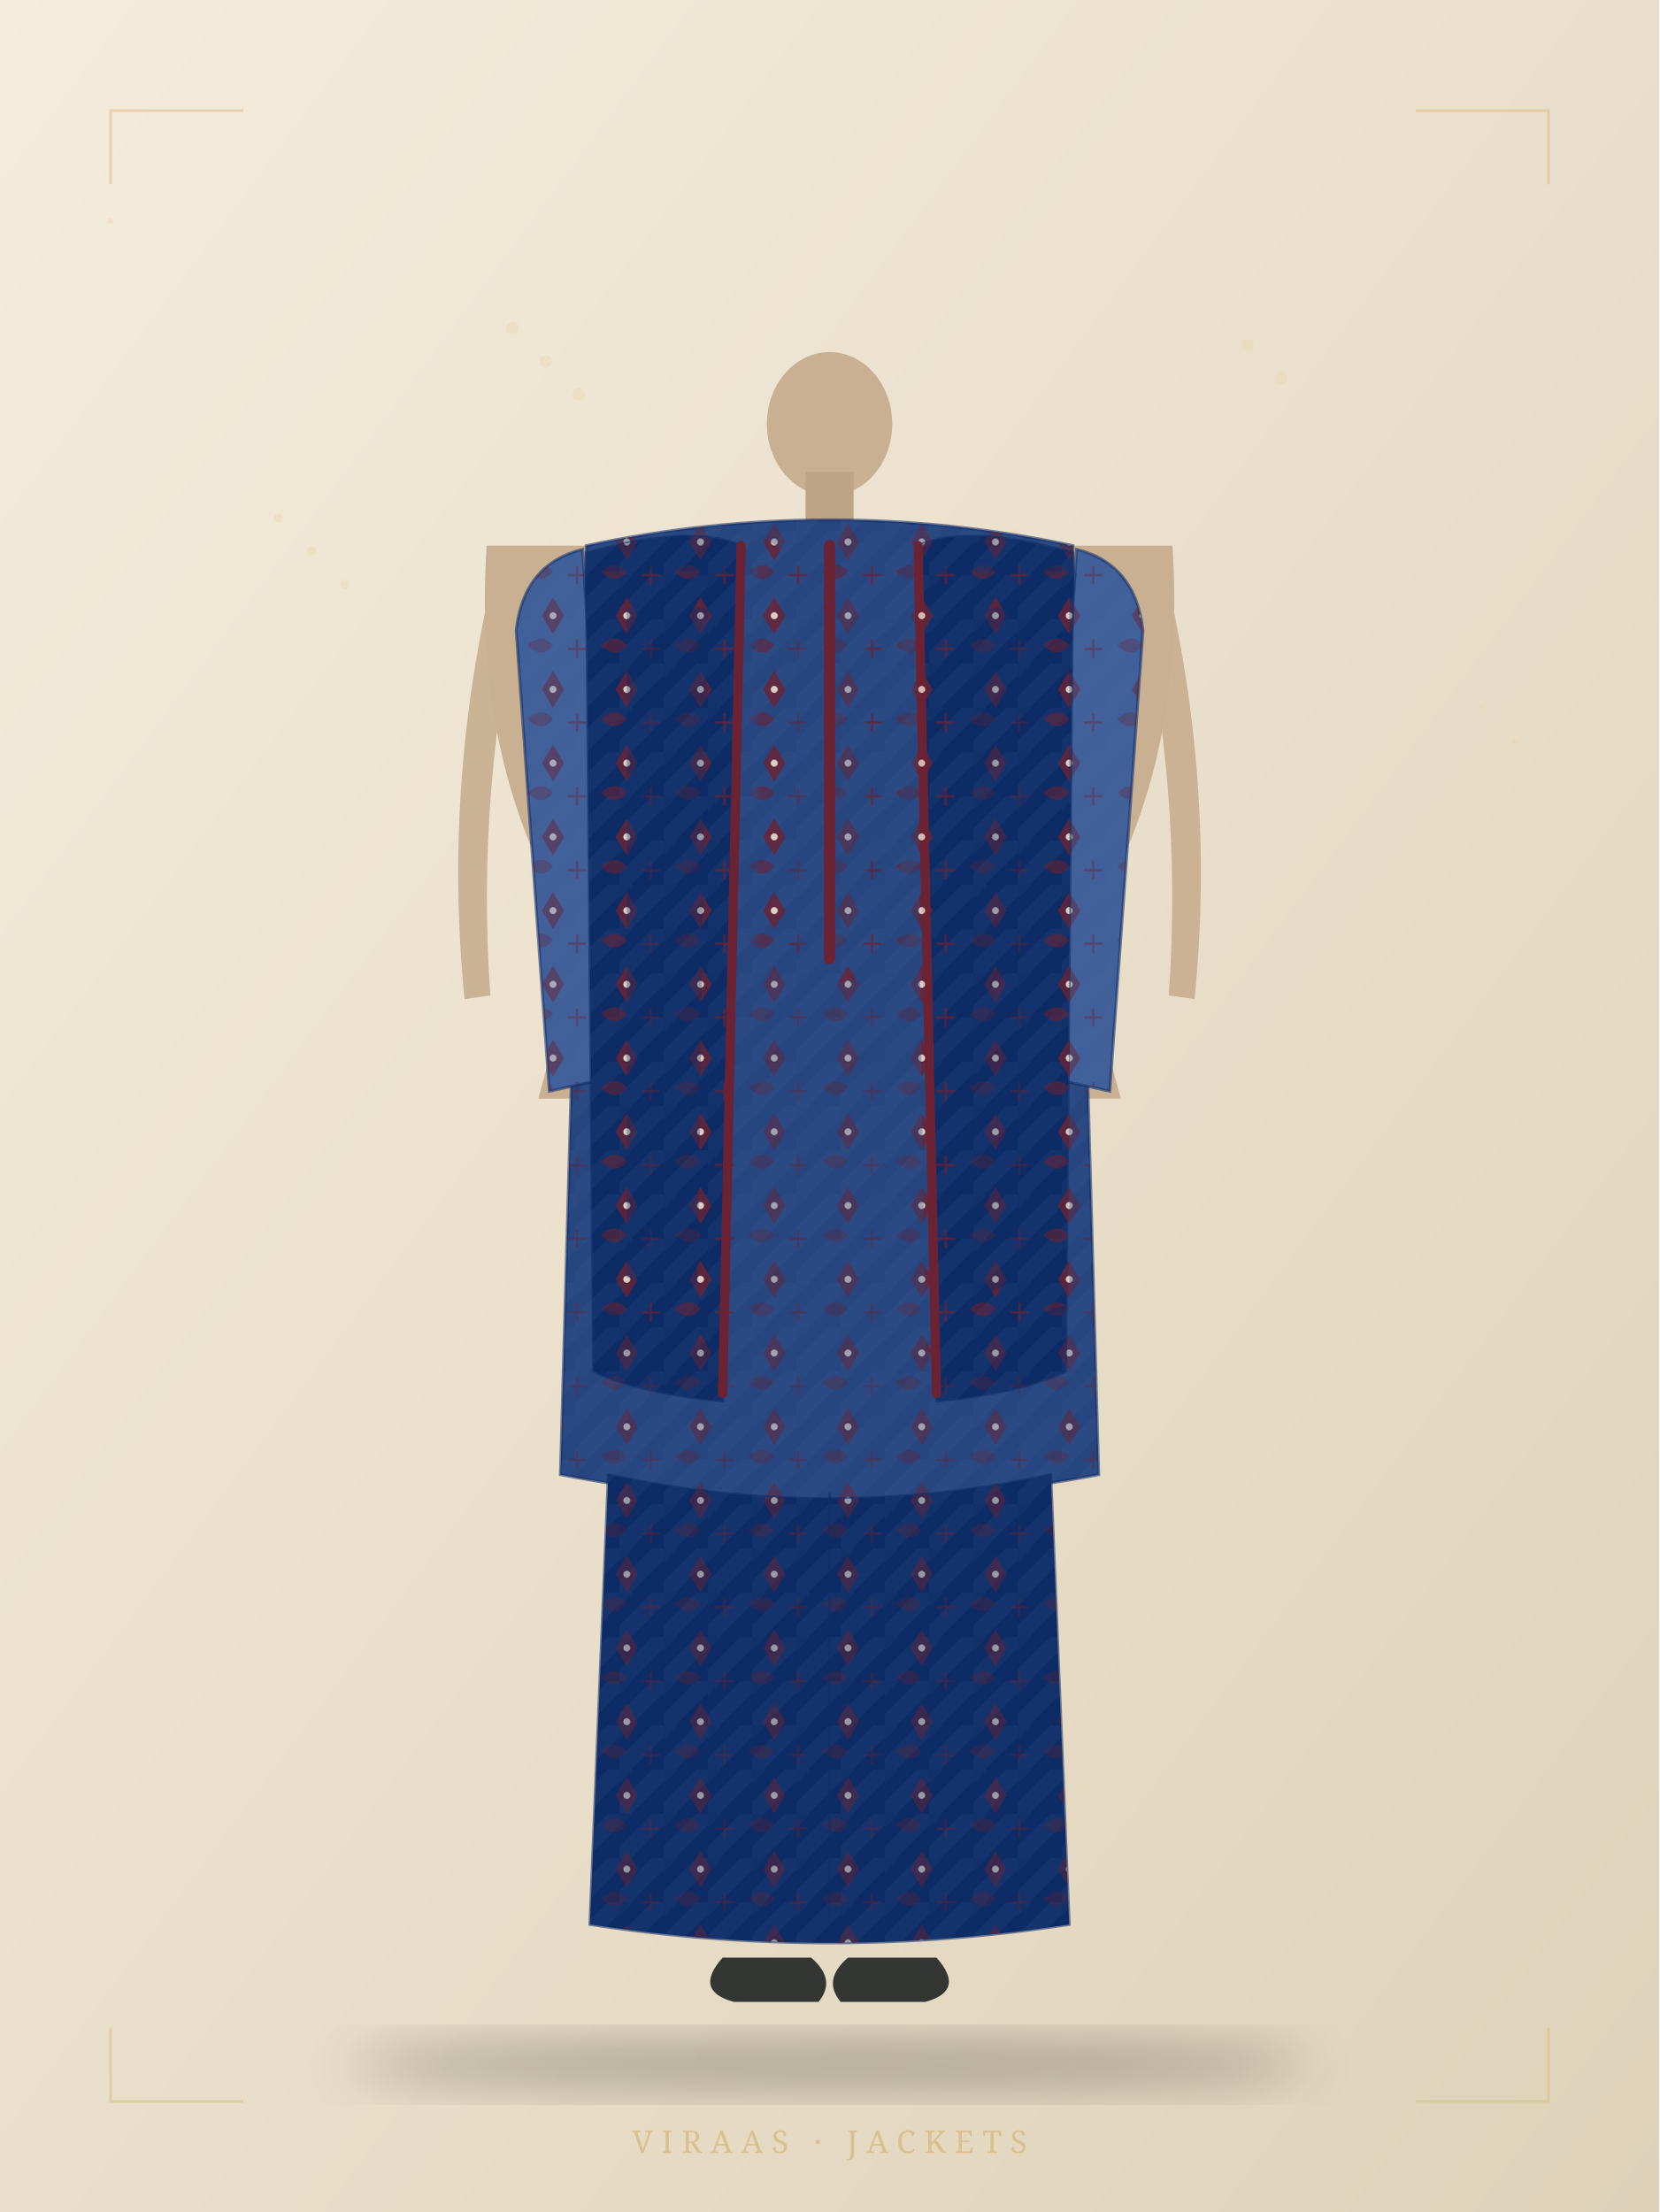
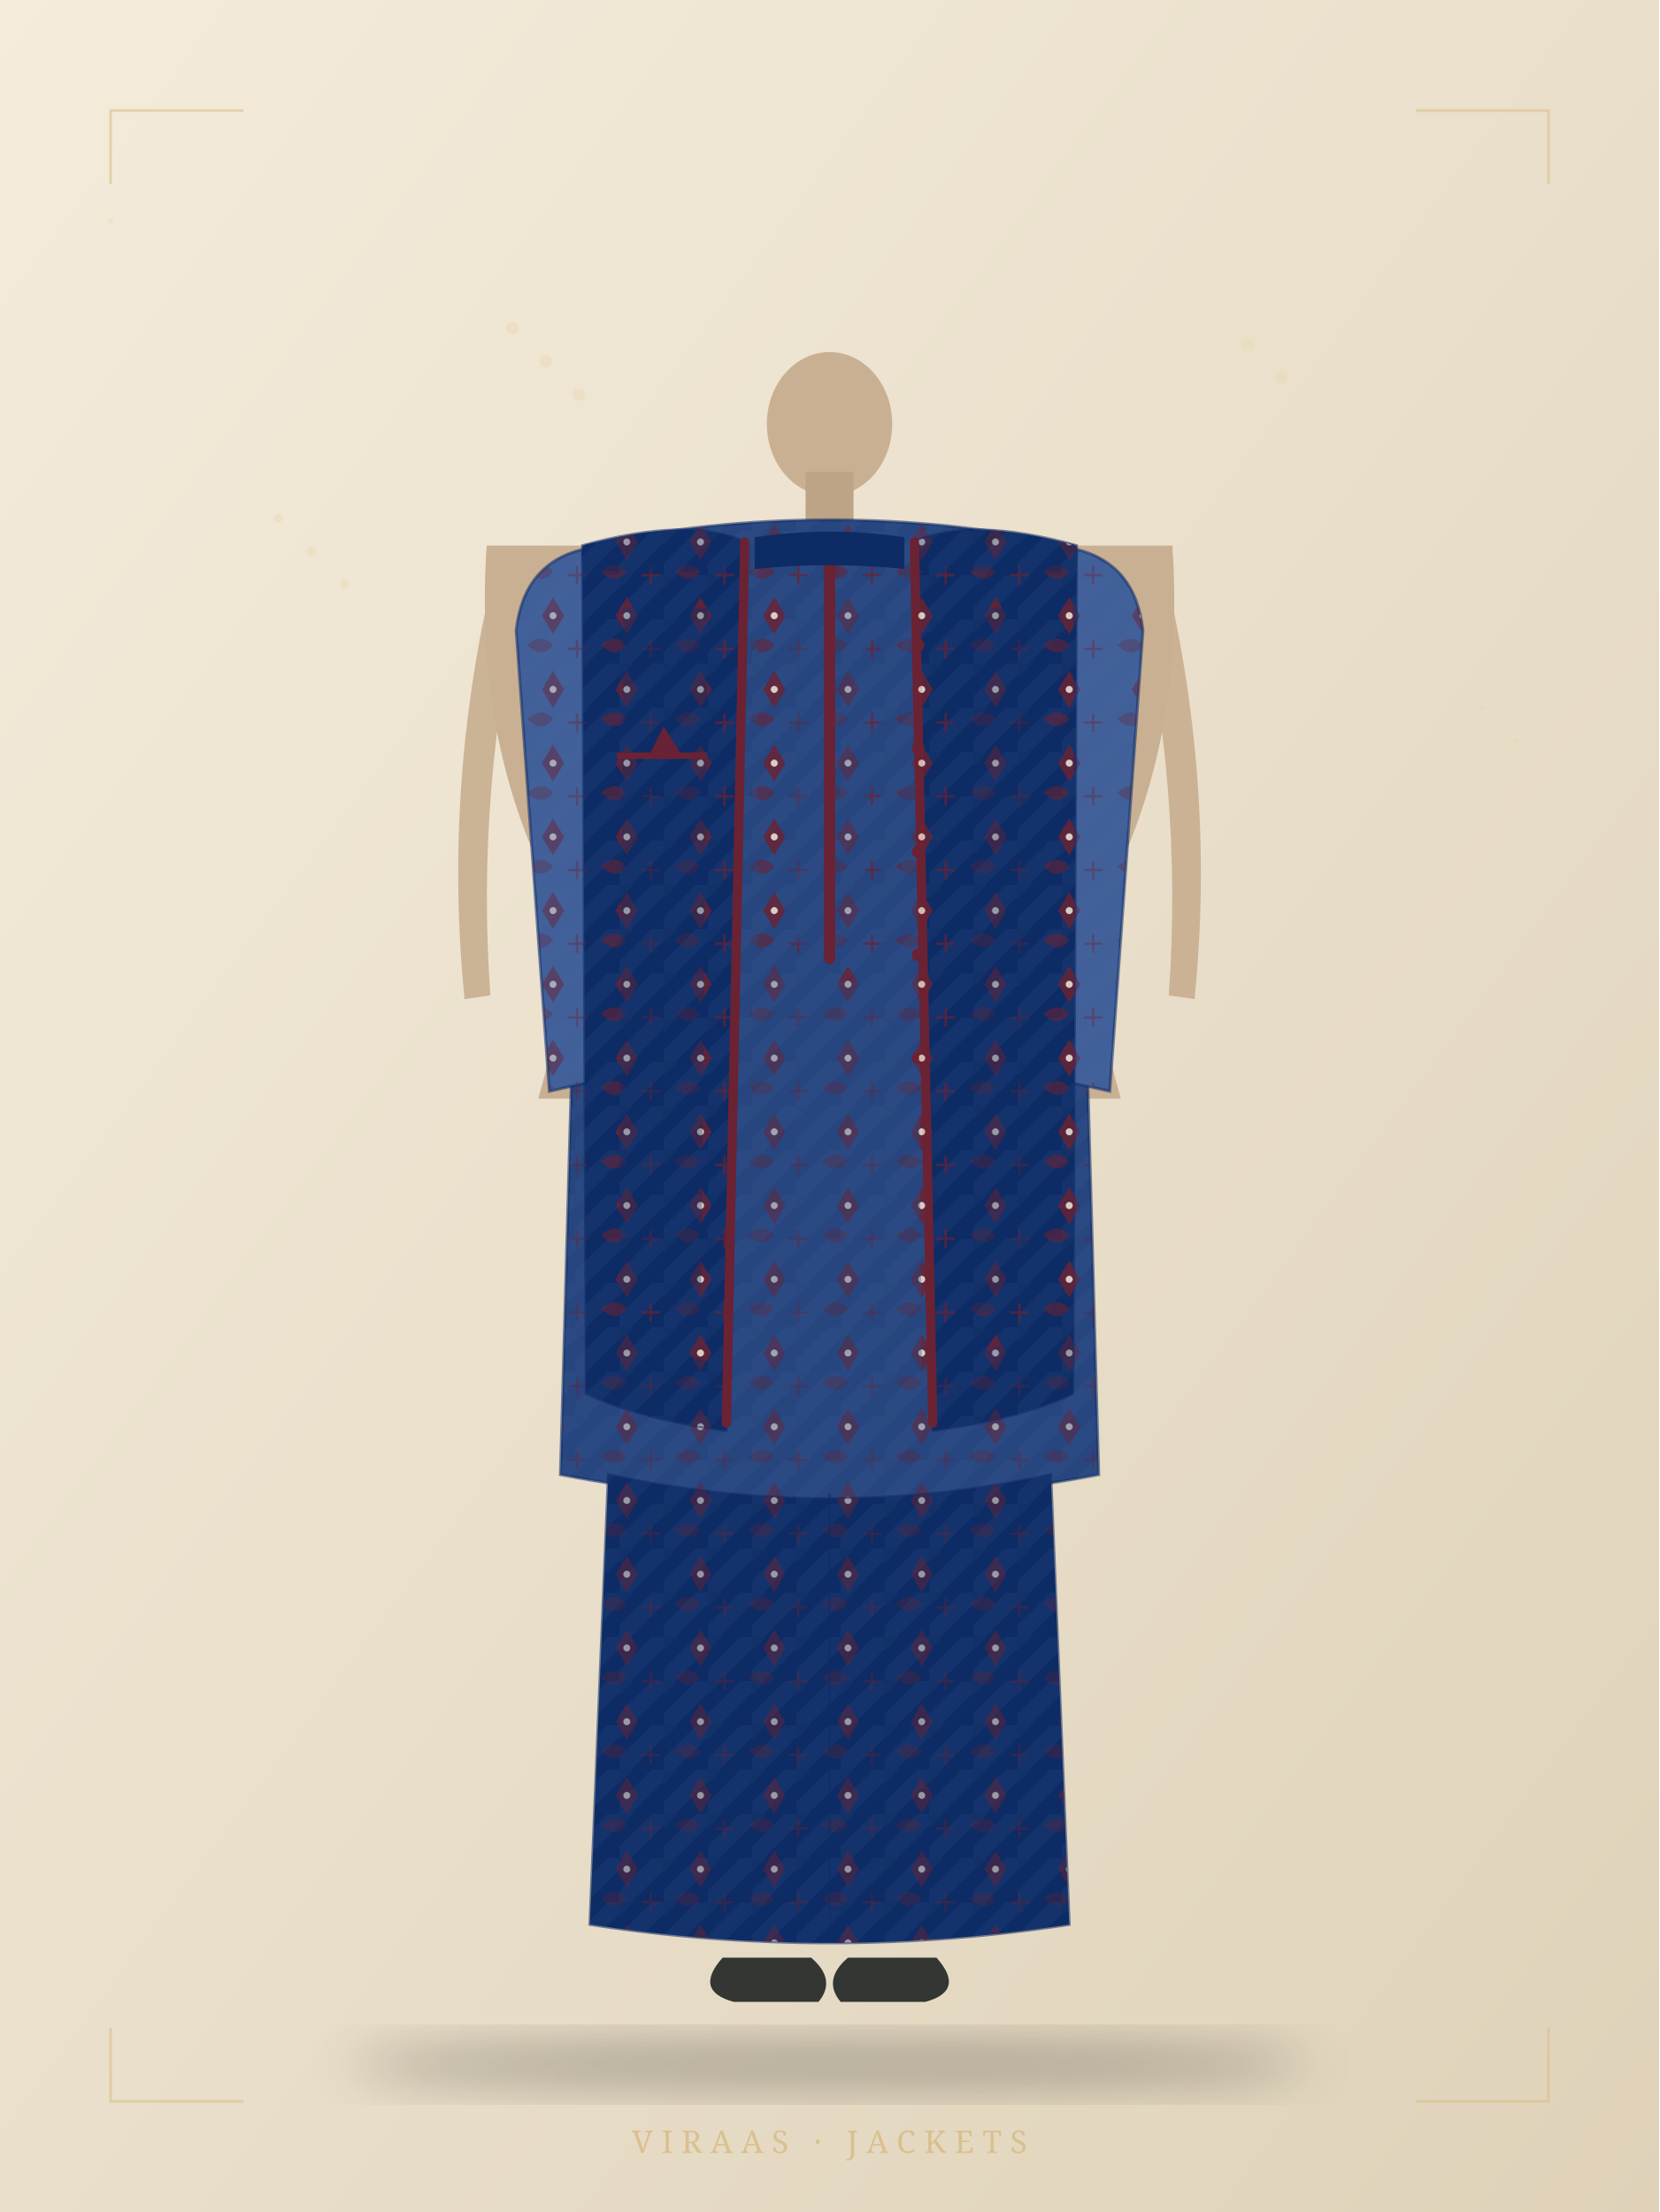
<svg xmlns="http://www.w3.org/2000/svg" viewBox="0 0 900 1200" width="900" height="1200">
  <defs>
    <pattern id="f-v5ozjk" patternUnits="userSpaceOnUse" width="24" height="24">
      <path d="M-8 32 L32 -8" stroke="#4f6da6" stroke-width="9" opacity="0.12" />
      <path d="M-8 12 L12 -8" stroke="#4f6da6" stroke-width="5" opacity="0.08" />
    </pattern>
    <pattern id="k-v5ozjk" patternUnits="userSpaceOnUse" width="40" height="40">
      <g opacity="0.92">
        <path d="M20 4 l6 10 -6 10 -6 -10z" fill="#6B2233" opacity="0.72" />
        <circle cx="20" cy="14" r="1.9" fill="#FFF7E3" opacity="0.8" />
        <path d="M6 30 q8 -7 14 0 q-6 8 -14 0z" fill="#6B2233" opacity="0.45" />
        <path d="M28 32 h10 M33 27 v10" stroke="#6B2233" stroke-width="1.2" opacity="0.6" />
      </g>
    </pattern>
    <linearGradient id="bgC" x1="0" y1="0" x2="1" y2="1">
      <stop offset="0%" stop-color="#F4ECDC" />
      <stop offset="100%" stop-color="#DFD2B9" />
    </linearGradient>
    <filter id="soft">
      <feGaussianBlur stdDeviation="14" />
    </filter>
    <filter id="soft2">
      <feGaussianBlur stdDeviation="5" />
    </filter>
  </defs>
  <rect width="900" height="1200" fill="url(#bgC)" />
  <ellipse cx="450" cy="1120" rx="260" ry="18" fill="#000" opacity="0.22" filter="url(#soft)" />
  <g opacity="0.5">
    <circle cx="60" cy="120" r="1.6" fill="#E9D6A8" opacity="0.75" />
    <circle cx="187" cy="317" r="2.5" fill="#E9D6A8" opacity="0.75" />
    <circle cx="314" cy="214" r="3.4" fill="#E9D6A8" opacity="0.75" />
    <circle cx="441" cy="411" r="1.6" fill="#E9D6A8" opacity="0.75" />
    <circle cx="568" cy="308" r="2.5" fill="#E9D6A8" opacity="0.75" />
    <circle cx="695" cy="205" r="3.4" fill="#E9D6A8" opacity="0.75" />
    <circle cx="822" cy="402" r="1.6" fill="#E9D6A8" opacity="0.75" />
    <circle cx="169" cy="299" r="2.5" fill="#E9D6A8" opacity="0.75" />
    <circle cx="296" cy="196" r="3.4" fill="#E9D6A8" opacity="0.75" />
    <circle cx="423" cy="393" r="1.6" fill="#E9D6A8" opacity="0.75" />
    <circle cx="550" cy="290" r="2.5" fill="#E9D6A8" opacity="0.75" />
    <circle cx="677" cy="187" r="3.4" fill="#E9D6A8" opacity="0.75" />
    <circle cx="804" cy="384" r="1.6" fill="#E9D6A8" opacity="0.75" />
    <circle cx="151" cy="281" r="2.5" fill="#E9D6A8" opacity="0.75" />
    <circle cx="278" cy="178" r="3.4" fill="#E9D6A8" opacity="0.75" />
    <circle cx="405" cy="375" r="1.6" fill="#E9D6A8" opacity="0.75" />
  </g>
  <g>
    <ellipse cx="450" cy="230" rx="34" ry="39" fill="#C9B092" />
    <path d="M437 256 h26 v46 h-26z" fill="#bda486" />
    <path d="M270 302 q-30 120 -18 240 l14 -2 q-8 -112 18 -224z" fill="#C9B092" opacity="0.95" />
    <path d="M630 302 q30 120 18 240 l-14 -2 q8 -112 -18 -224z" fill="#C9B092" opacity="0.95" />
    <path d="M264 296 Q256 416 312 506 Q306 546 292 596 L608 596 Q594 546 588 506 Q644 416 636 296 Z" fill="#C9B092" />
  </g>
  <clipPath id="cc-v5ozjk-1">
    <path d="M318 296 Q450 268 582 296 L596 800 Q450 828 304 800 Z" />
  </clipPath>
  <path d="M318 296 Q450 268 582 296 L596 800 Q450 828 304 800 Z" fill="#27457E" stroke="#0d2b64" stroke-width="1.6" stroke-opacity="0.55" />
  <g clip-path="url(#cc-v5ozjk-1)">
    <path d="M318 296 Q450 268 582 296 L596 800 Q450 828 304 800 Z" fill="url(#f-v5ozjk)" />
    <path d="M318 296 Q450 268 582 296 L596 800 Q450 828 304 800 Z" fill="url(#k-v5ozjk)" opacity="0.72" />
  </g>
  <path d="M450 296 V520" fill="none" stroke="#6B2233" stroke-width="6" stroke-linecap="round" />
  <g>
    <circle cx="450" cy="330" r="3.2" fill="#6B2233" />
    <circle cx="450" cy="374" r="3.2" fill="#6B2233" />
    <circle cx="450" cy="418" r="3.2" fill="#6B2233" />
    <circle cx="450" cy="462" r="3.2" fill="#6B2233" />
    <circle cx="450" cy="506" r="3.2" fill="#6B2233" />
  </g>
  <clipPath id="cc-v5ozjk-2">
    <path d="M316 298 q-32 8 -36 44 l18 250 l36 -8 z" />
  </clipPath>
  <path d="M316 298 q-32 8 -36 44 l18 250 l36 -8 z" fill="#415f98" stroke="#0d2b64" stroke-width="1.6" stroke-opacity="0.55" />
  <g clip-path="url(#cc-v5ozjk-2)">
    <path d="M316 298 q-32 8 -36 44 l18 250 l36 -8 z" fill="url(#f-v5ozjk)" />
    <path d="M316 298 q-32 8 -36 44 l18 250 l36 -8 z" fill="url(#k-v5ozjk)" opacity="0.72" />
  </g>
  <clipPath id="cc-v5ozjk-3">
    <path d="M584 298 q32 8 36 44 l-18 250 l-36 -8 z" />
  </clipPath>
  <path d="M584 298 q32 8 36 44 l-18 250 l-36 -8 z" fill="#415f98" stroke="#0d2b64" stroke-width="1.6" stroke-opacity="0.55" />
  <g clip-path="url(#cc-v5ozjk-3)">
    <path d="M584 298 q32 8 36 44 l-18 250 l-36 -8 z" fill="url(#f-v5ozjk)" />
    <path d="M584 298 q32 8 36 44 l-18 250 l-36 -8 z" fill="url(#k-v5ozjk)" opacity="0.72" />
  </g>
  <path d="M420 306 q30 18 60 0 l0 210 q-30 16 -60 0z" fill="none" stroke="url(#k-v5ozjk)" stroke-width="18" stroke-linecap="round" opacity="0.95" />
  <clipPath id="cc-v5ozjk-4">
    <path d="M330 800 Q450 826 570 800 L580 1044 Q450 1064 320 1044 Z" />
  </clipPath>
  <path d="M330 800 Q450 826 570 800 L580 1044 Q450 1064 320 1044 Z" fill="#0d2b64" stroke="#0d2b64" stroke-width="1.6" stroke-opacity="0.55" />
  <g clip-path="url(#cc-v5ozjk-4)">
    <path d="M330 800 Q450 826 570 800 L580 1044 Q450 1064 320 1044 Z" fill="url(#f-v5ozjk)" />
    <path d="M330 800 Q450 826 570 800 L580 1044 Q450 1064 320 1044 Z" fill="url(#k-v5ozjk)" opacity="0.72" />
  </g>
  <g stroke="#0d2b64" stroke-width="1.6" opacity="0.5" fill="none">
    <path d="M450 810 V1040" />
  </g>
  <g fill="#2A2E2C" opacity="0.95">
    <path d="M392 1062 q-16 18 6 24 h46 q10 -12 -4 -24z" />
    <path d="M508 1062 q16 18 -6 24 h-46 q-10 -12 4 -24z" />
  </g>
  <clipPath id="cc-v5ozjk-5">
-     <path d="M318 300 Q374 284 402 296 L392 760 Q348 756 322 744 Z" />
+     <path d="M316 296 Q374 280 404 294 L394 776 Q348 770 318 756 Z" />
  </clipPath>
-   <path d="M318 300 Q374 284 402 296 L392 760 Q348 756 322 744 Z" fill="#0d2b64" stroke="#0d2b64" stroke-width="1.6" stroke-opacity="0.55" />
+   <path d="M316 296 Q374 280 404 294 L394 776 Q348 770 318 756 Z" fill="#0d2b64" stroke="#0d2b64" stroke-width="1.6" stroke-opacity="0.55" />
  <g clip-path="url(#cc-v5ozjk-5)">
-     <path d="M318 300 Q374 284 402 296 L392 760 Q348 756 322 744 Z" fill="url(#f-v5ozjk)" />
-     <path d="M318 300 Q374 284 402 296 L392 760 Q348 756 322 744 Z" fill="url(#k-v5ozjk)" opacity="0.72" />
+     <path d="M316 296 Q374 280 404 294 L394 776 Q348 770 318 756 Z" fill="url(#f-v5ozjk)" />
+     <path d="M316 296 Q374 280 404 294 L394 776 Q348 770 318 756 Z" fill="url(#k-v5ozjk)" opacity="0.72" />
  </g>
  <clipPath id="cc-v5ozjk-6">
-     <path d="M582 300 Q526 284 498 296 L508 760 Q552 756 578 744 Z" />
+     <path d="M584 296 Q526 280 496 294 L506 776 Q552 770 582 756 Z" />
  </clipPath>
-   <path d="M582 300 Q526 284 498 296 L508 760 Q552 756 578 744 Z" fill="#0d2b64" stroke="#0d2b64" stroke-width="1.6" stroke-opacity="0.55" />
+   <path d="M584 296 Q526 280 496 294 L506 776 Q552 770 582 756 Z" fill="#0d2b64" stroke="#0d2b64" stroke-width="1.6" stroke-opacity="0.55" />
  <g clip-path="url(#cc-v5ozjk-6)">
-     <path d="M582 300 Q526 284 498 296 L508 760 Q552 756 578 744 Z" fill="url(#f-v5ozjk)" />
-     <path d="M582 300 Q526 284 498 296 L508 760 Q552 756 578 744 Z" fill="url(#k-v5ozjk)" opacity="0.72" />
+     <path d="M584 296 Q526 280 496 294 L506 776 Q552 770 582 756 Z" fill="url(#f-v5ozjk)" />
+     <path d="M584 296 Q526 280 496 294 L506 776 Q552 770 582 756 Z" fill="url(#k-v5ozjk)" opacity="0.72" />
  </g>
-   <path d="M402 296 L392 756" fill="none" stroke="#6B2233" stroke-width="5" stroke-linecap="round" />
-   <path d="M498 296 L508 756" fill="none" stroke="#6B2233" stroke-width="5" stroke-linecap="round" />
-   <path d="M330 320 L394 320 L388 720 L330 700 Z" fill="none" stroke="url(#k-v5ozjk)" stroke-width="20" stroke-linecap="round" opacity="0.95" />
-   <path d="M570 320 L506 320 L512 720 L570 700 Z" fill="none" stroke="url(#k-v5ozjk)" stroke-width="20" stroke-linecap="round" opacity="0.95" />
+   <path d="M410 292 q40 -6 80 0 v16 q-40 -4 -80 0z" fill="#0d2b64" stroke="#0d2b64" stroke-width="1.2" />
+   <path d="M404 294 L394 772" fill="none" stroke="#6B2233" stroke-width="5" stroke-linecap="round" />
+   <path d="M496 294 L506 772" fill="none" stroke="#6B2233" stroke-width="5" stroke-linecap="round" />
+   <path d="M336 410 h46" stroke="#6B2233" stroke-width="3.5" stroke-linecap="round" />
+   <path d="M352 410 l8 -16 l10 16z" fill="#6B2233" opacity="0.95" />
+   <g>
+     <circle cx="498" cy="350" r="3.4" fill="#6B2233" />
+     <circle cx="498" cy="406" r="3.4" fill="#6B2233" />
+     <circle cx="498" cy="462" r="3.4" fill="#6B2233" />
+     <circle cx="498" cy="518" r="3.4" fill="#6B2233" />
+     <circle cx="498" cy="574" r="3.4" fill="#6B2233" />
+   </g>
+   <path d="M328 320 L394 320 L390 730 L326 710 Z" fill="none" stroke="url(#k-v5ozjk)" stroke-width="20" stroke-linecap="round" opacity="0.95" />
+   <path d="M572 320 L506 320 L510 730 L574 710 Z" fill="none" stroke="url(#k-v5ozjk)" stroke-width="20" stroke-linecap="round" opacity="0.95" />
  <g fill="none" stroke="#D8BC85" opacity="0.55" stroke-width="1.4">
    <path d="M60 100 V60 H132" />
    <path d="M768 60 H840 V100" />
    <path d="M60 1100 V1140 H132" />
    <path d="M768 1140 H840 V1100" />
  </g>
  <text x="450" y="1168" text-anchor="middle" font-family="Georgia, serif" font-size="17" letter-spacing="4.6" fill="#D8BC85" opacity="0.85">VIRAAS · JACKETS</text>
</svg>
